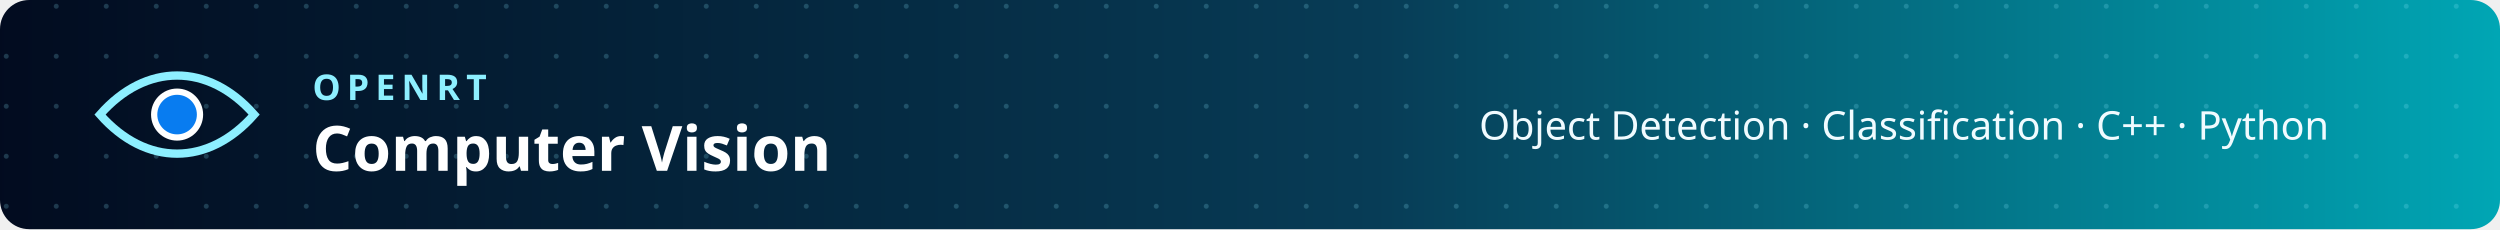
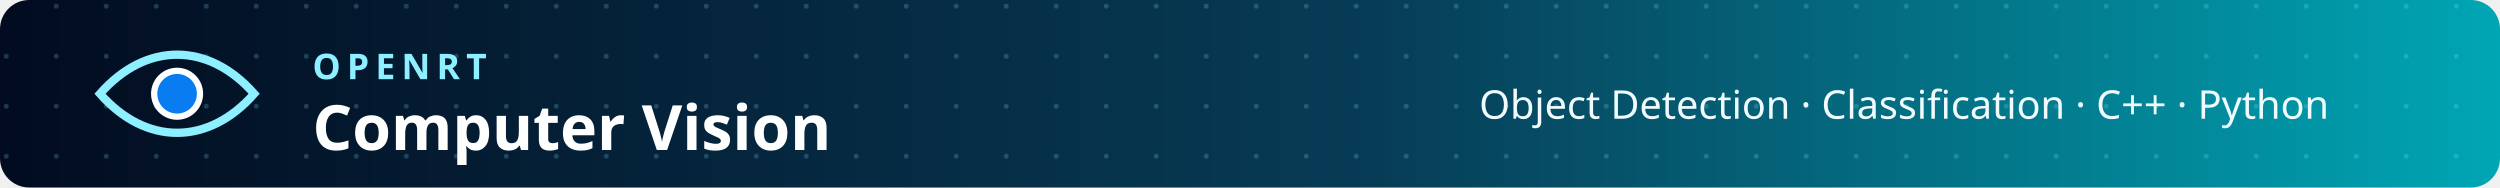
- <svg xmlns="http://www.w3.org/2000/svg" width="1200" height="110" viewBox="0 0 1200 110" role="img" aria-labelledby="title desc">
+ <svg xmlns="http://www.w3.org/2000/svg" width="1200" height="90" viewBox="0 0 1200 90" role="img" aria-labelledby="title desc">
  <defs>
    <linearGradient id="g" x1="0" x2="1">
      <stop stop-color="#020b1f" />
      <stop offset=".55" stop-color="#073c56" />
      <stop offset="1" stop-color="#00a7b5" />
    </linearGradient>
    <pattern id="p" width="24" height="24" patternUnits="userSpaceOnUse">
      <circle cx="3" cy="3" r="1.2" fill="#8defff" fill-opacity=".2" />
    </pattern>
  </defs>
-   <rect width="1200" height="110" rx="14" fill="url(#g)" />
-   <rect width="1200" height="110" rx="14" fill="url(#p)" />
-   <path d="M48 55c22-25 52-25 74 0-22 25-52 25-74 0z" fill="none" stroke="#8defff" stroke-width="4" />
-   <circle cx="85" cy="55" r="11" fill="#087cf0" stroke="#fff" stroke-width="3" />
-   <text x="150" y="48" fill="#8defff" font-family="Noto Sans, Arial, sans-serif" font-size="17" font-weight="700" letter-spacing="3">OPENRT</text>
-   <text x="150" y="82" fill="#fff" font-family="Noto Sans, Arial, sans-serif" font-size="30" font-weight="700">Computer Vision</text>
-   <text x="710" y="67" fill="#f0fbff" font-family="Noto Sans, Arial, sans-serif" font-size="19">Object Detection · Classification · C++ · Python</text>
+   <rect width="1200" height="90" rx="14" fill="url(#g)" />
+   <rect width="1200" height="90" rx="14" fill="url(#p)" />
+   <g transform="translate(0 -10)">
+     <path d="M48 55c22-25 52-25 74 0-22 25-52 25-74 0z" fill="none" stroke="#8defff" stroke-width="4" />
+     <circle cx="85" cy="55" r="11" fill="#087cf0" stroke="#fff" stroke-width="3" />
+     <text x="150" y="48" fill="#8defff" font-family="Noto Sans, Arial, sans-serif" font-size="17" font-weight="700" letter-spacing="3">OPENRT</text>
+     <text x="150" y="82" fill="#fff" font-family="Noto Sans, Arial, sans-serif" font-size="30" font-weight="700">Computer Vision</text>
+     <text x="710" y="67" fill="#f0fbff" font-family="Noto Sans, Arial, sans-serif" font-size="19">Object Detection · Classification · C++ · Python</text>
+   </g>
</svg>
